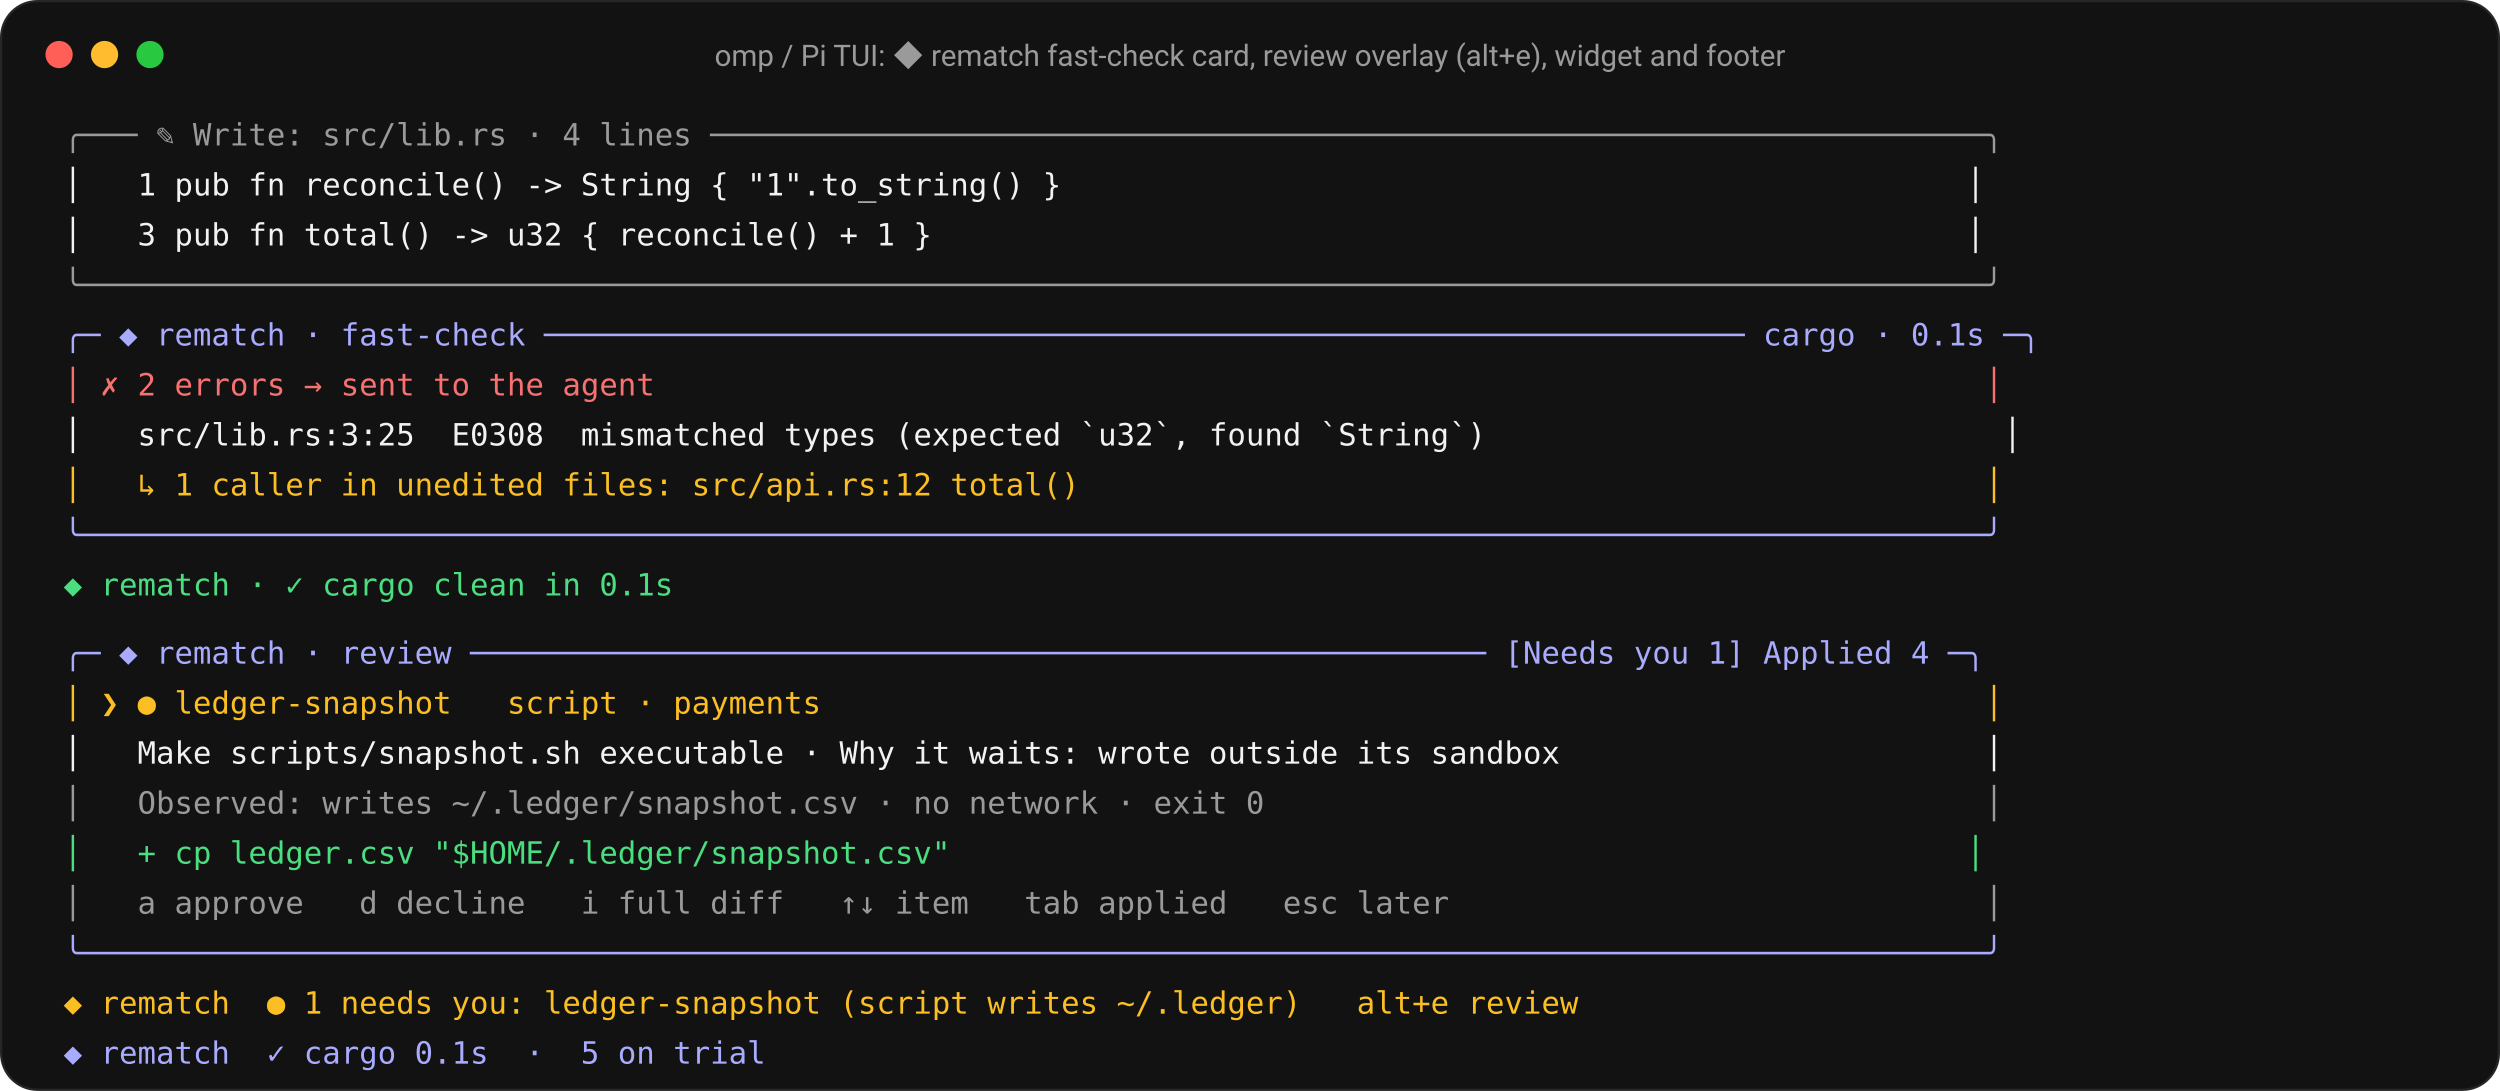
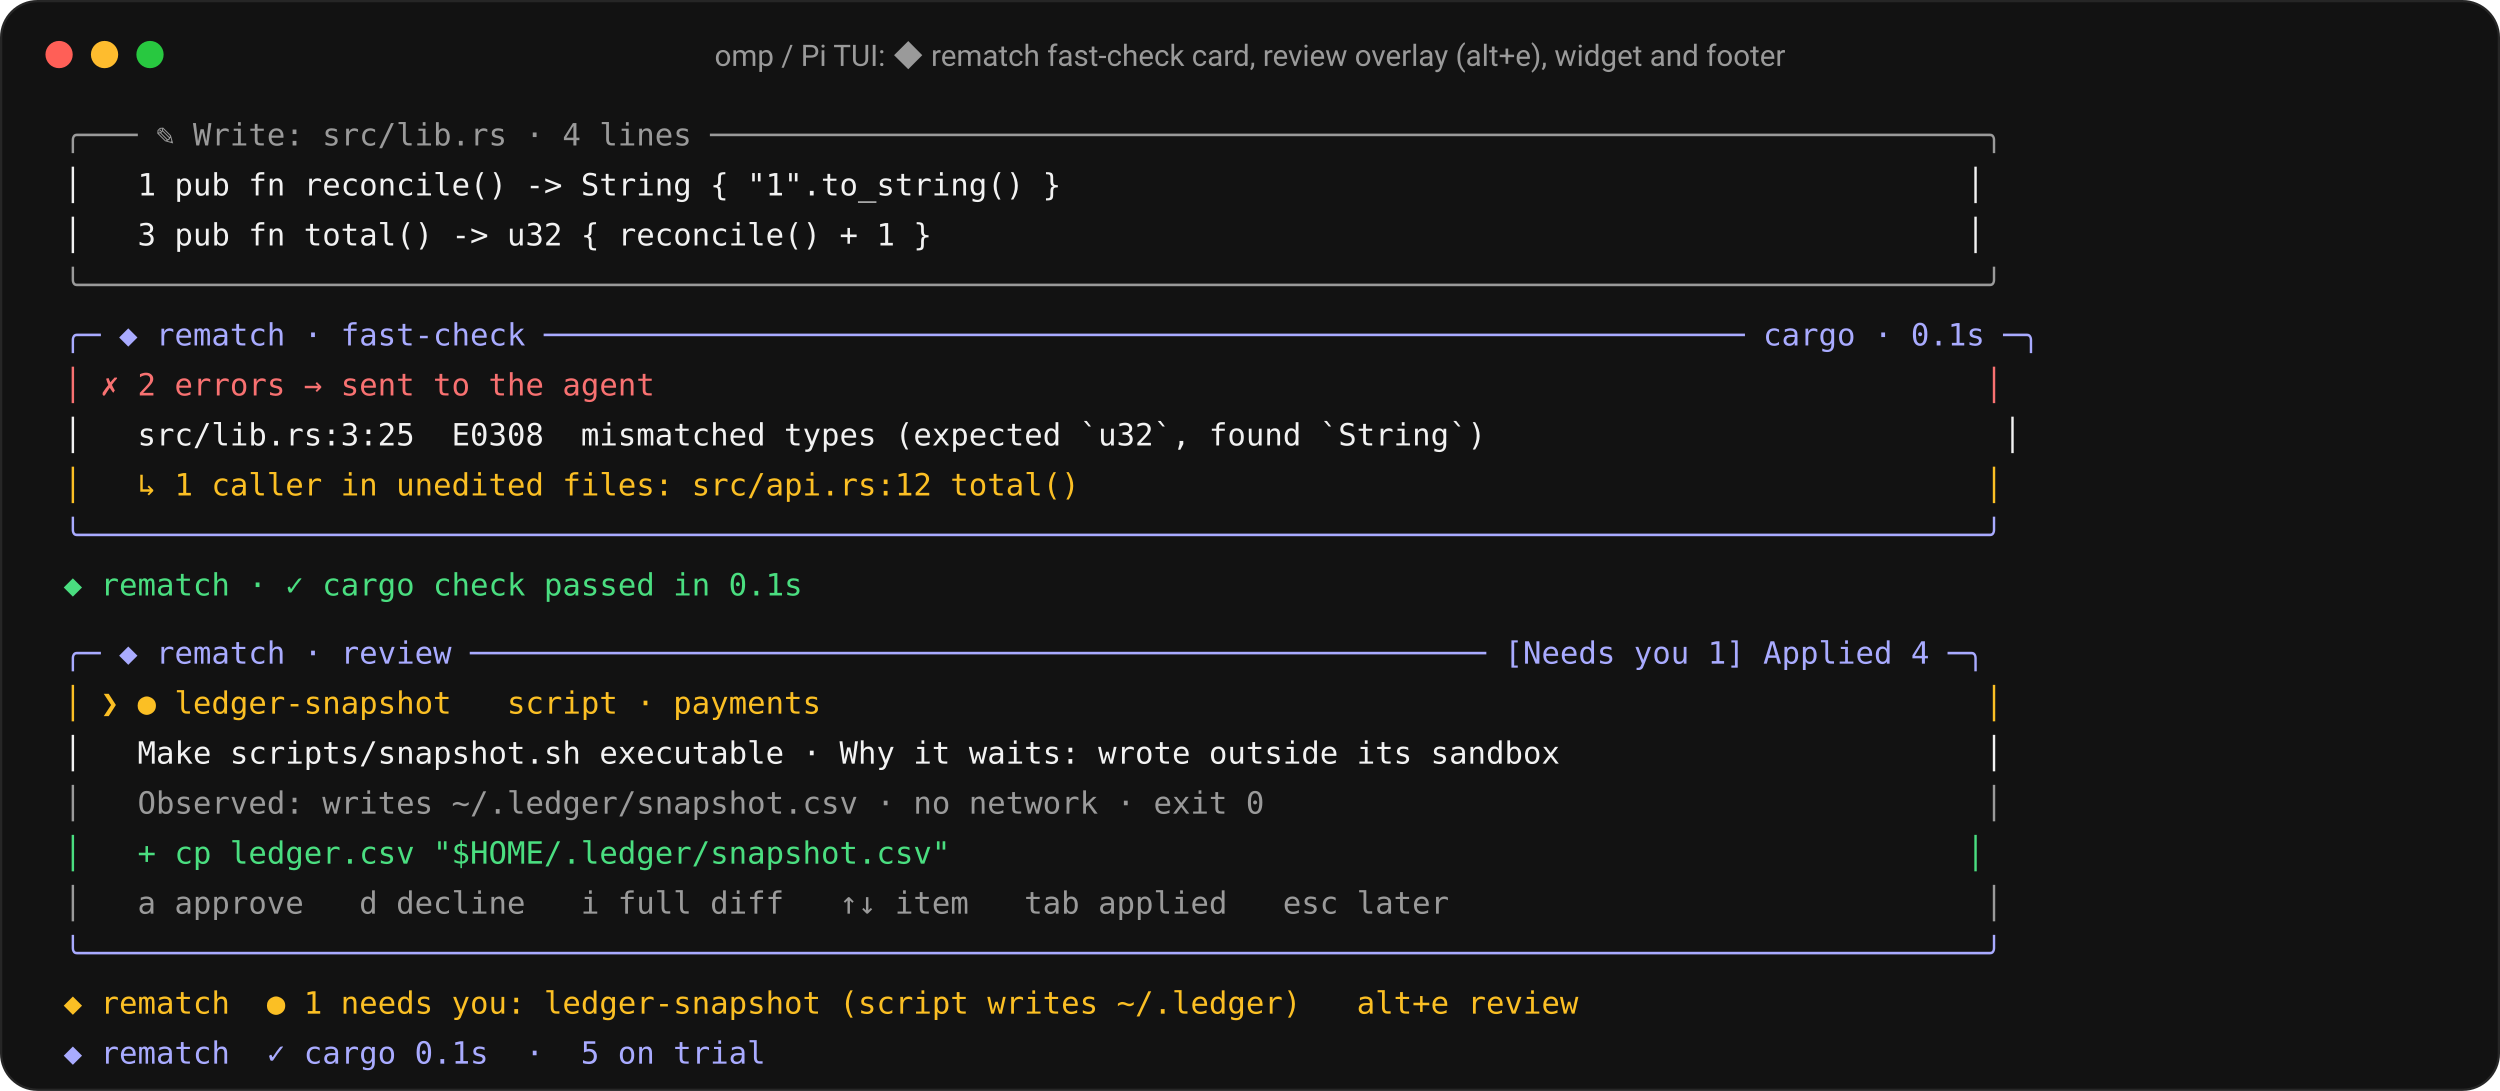
<svg xmlns="http://www.w3.org/2000/svg" viewBox="0 0 1100 480" width="1100" height="480" role="img" aria-labelledby="title">
  <rect x="0.5" y="0.5" width="1099" height="479" rx="16" fill="#121212" stroke="#262626" />
  <circle cx="26" cy="24" r="6" fill="#ff5f57" />
  <circle cx="46" cy="24" r="6" fill="#febc2e" />
  <circle cx="66" cy="24" r="6" fill="#28c840" />
  <text x="550" y="29" text-anchor="middle" font-family="system-ui, -apple-system, 'Segoe UI', Roboto, 'Helvetica Neue', Arial, sans-serif" font-size="13" fill="#9a9a9a">omp / Pi TUI: ◆ rematch fast-check card, review overlay (alt+e), widget and footer</text>
  <g font-family="ui-monospace, SFMono-Regular, Menlo, Consolas, monospace" font-size="13.5">
    <text x="28" y="64" fill="#9a9a9a" xml:space="preserve">╭─── ✎ Write: src/lib.rs · 4 lines ─────────────────────────────────────────────────────────────────────╮</text>
    <text x="28" y="86" fill="#f2f2f2" xml:space="preserve">│   1 pub fn reconcile() -&gt; String { "1".to_string() }                                                 │</text>
    <text x="28" y="108" fill="#f2f2f2" xml:space="preserve">│   3 pub fn total() -&gt; u32 { reconcile() + 1 }                                                        │</text>
    <text x="28" y="130" fill="#9a9a9a" xml:space="preserve">╰───────────────────────────────────────────────────────────────────────────────────────────────────────╯</text>
    <text x="28" y="152" fill="#a9abff" xml:space="preserve">╭─ ◆ rematch · fast-check ───────────────────────────────────────────────────────────────── cargo · 0.1s ─╮</text>
    <text x="28" y="174" fill="#f87171" xml:space="preserve">│ ✗ 2 errors → sent to the agent                                                                        │</text>
    <text x="28" y="196" fill="#f2f2f2" xml:space="preserve">│   src/lib.rs:3:25  E0308  mismatched types (expected `u32`, found `String`)                            │</text>
    <text x="28" y="218" fill="#fbbf24" xml:space="preserve">│   ↳ 1 caller in unedited files: src/api.rs:12 total()                                                 │</text>
    <text x="28" y="240" fill="#a9abff" xml:space="preserve">╰───────────────────────────────────────────────────────────────────────────────────────────────────────╯</text>
-     <text x="28" y="262" fill="#4ade80" xml:space="preserve">◆ rematch · ✓ cargo clean in 0.1s</text>
+     <text x="28" y="262" fill="#4ade80" xml:space="preserve">◆ rematch · ✓ cargo check passed in 0.1s</text>
    <text x="28" y="292" fill="#a9abff" xml:space="preserve">╭─ ◆ rematch · review ─────────────────────────────────────────────────────── [Needs you 1] Applied 4 ─╮</text>
    <text x="28" y="314" fill="#fbbf24" xml:space="preserve">│ ❯ ● ledger-snapshot   script · payments                                                               │</text>
    <text x="28" y="336" fill="#f2f2f2" xml:space="preserve">│   Make scripts/snapshot.sh executable · Why it waits: wrote outside its sandbox                       │</text>
    <text x="28" y="358" fill="#9a9a9a" xml:space="preserve">│   Observed: writes ~/.ledger/snapshot.csv · no network · exit 0                                       │</text>
    <text x="28" y="380" fill="#4ade80" xml:space="preserve">│   + cp ledger.csv "$HOME/.ledger/snapshot.csv"                                                       │</text>
    <text x="28" y="402" fill="#9a9a9a" xml:space="preserve">│   a approve   d decline   i full diff   ↑↓ item   tab applied   esc later                             │</text>
    <text x="28" y="424" fill="#a9abff" xml:space="preserve">╰───────────────────────────────────────────────────────────────────────────────────────────────────────╯</text>
    <text x="28" y="446" fill="#fbbf24" xml:space="preserve">◆ rematch  ● 1 needs you: ledger-snapshot (script writes ~/.ledger)   alt+e review</text>
    <text x="28" y="468" fill="#a9abff" xml:space="preserve">◆ rematch  ✓ cargo 0.1s  ·  5 on trial</text>
  </g>
</svg>
